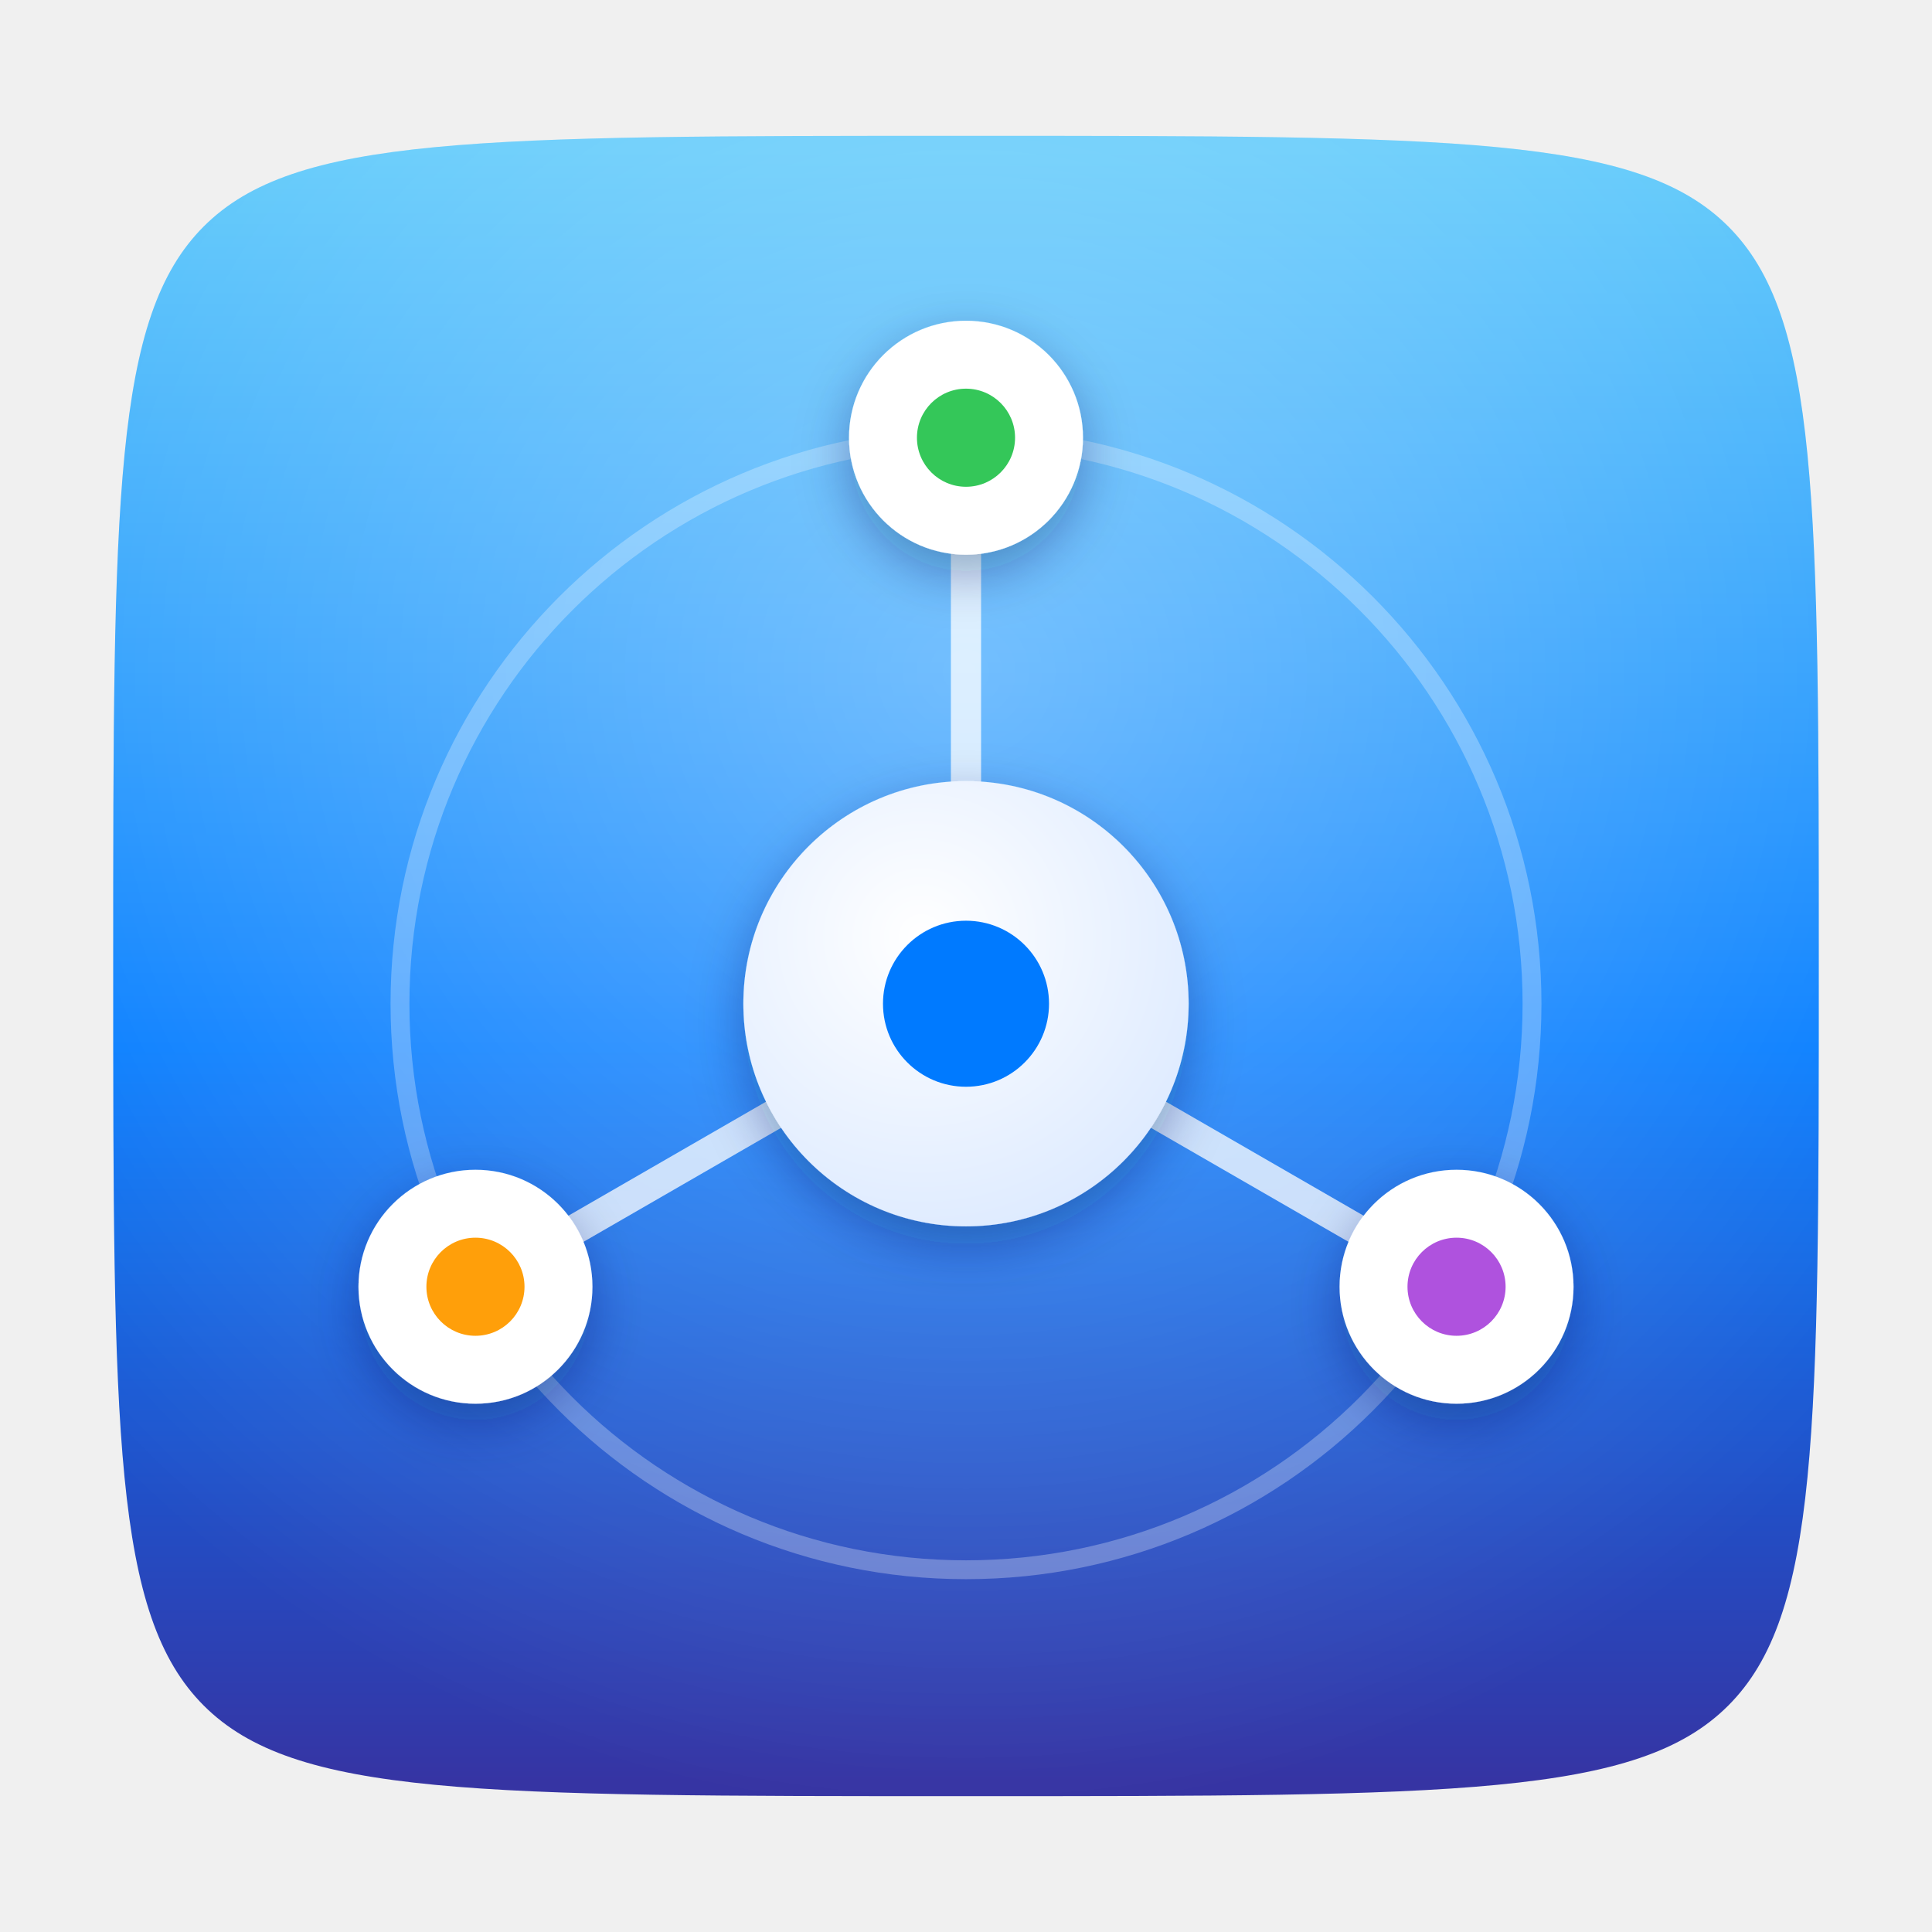
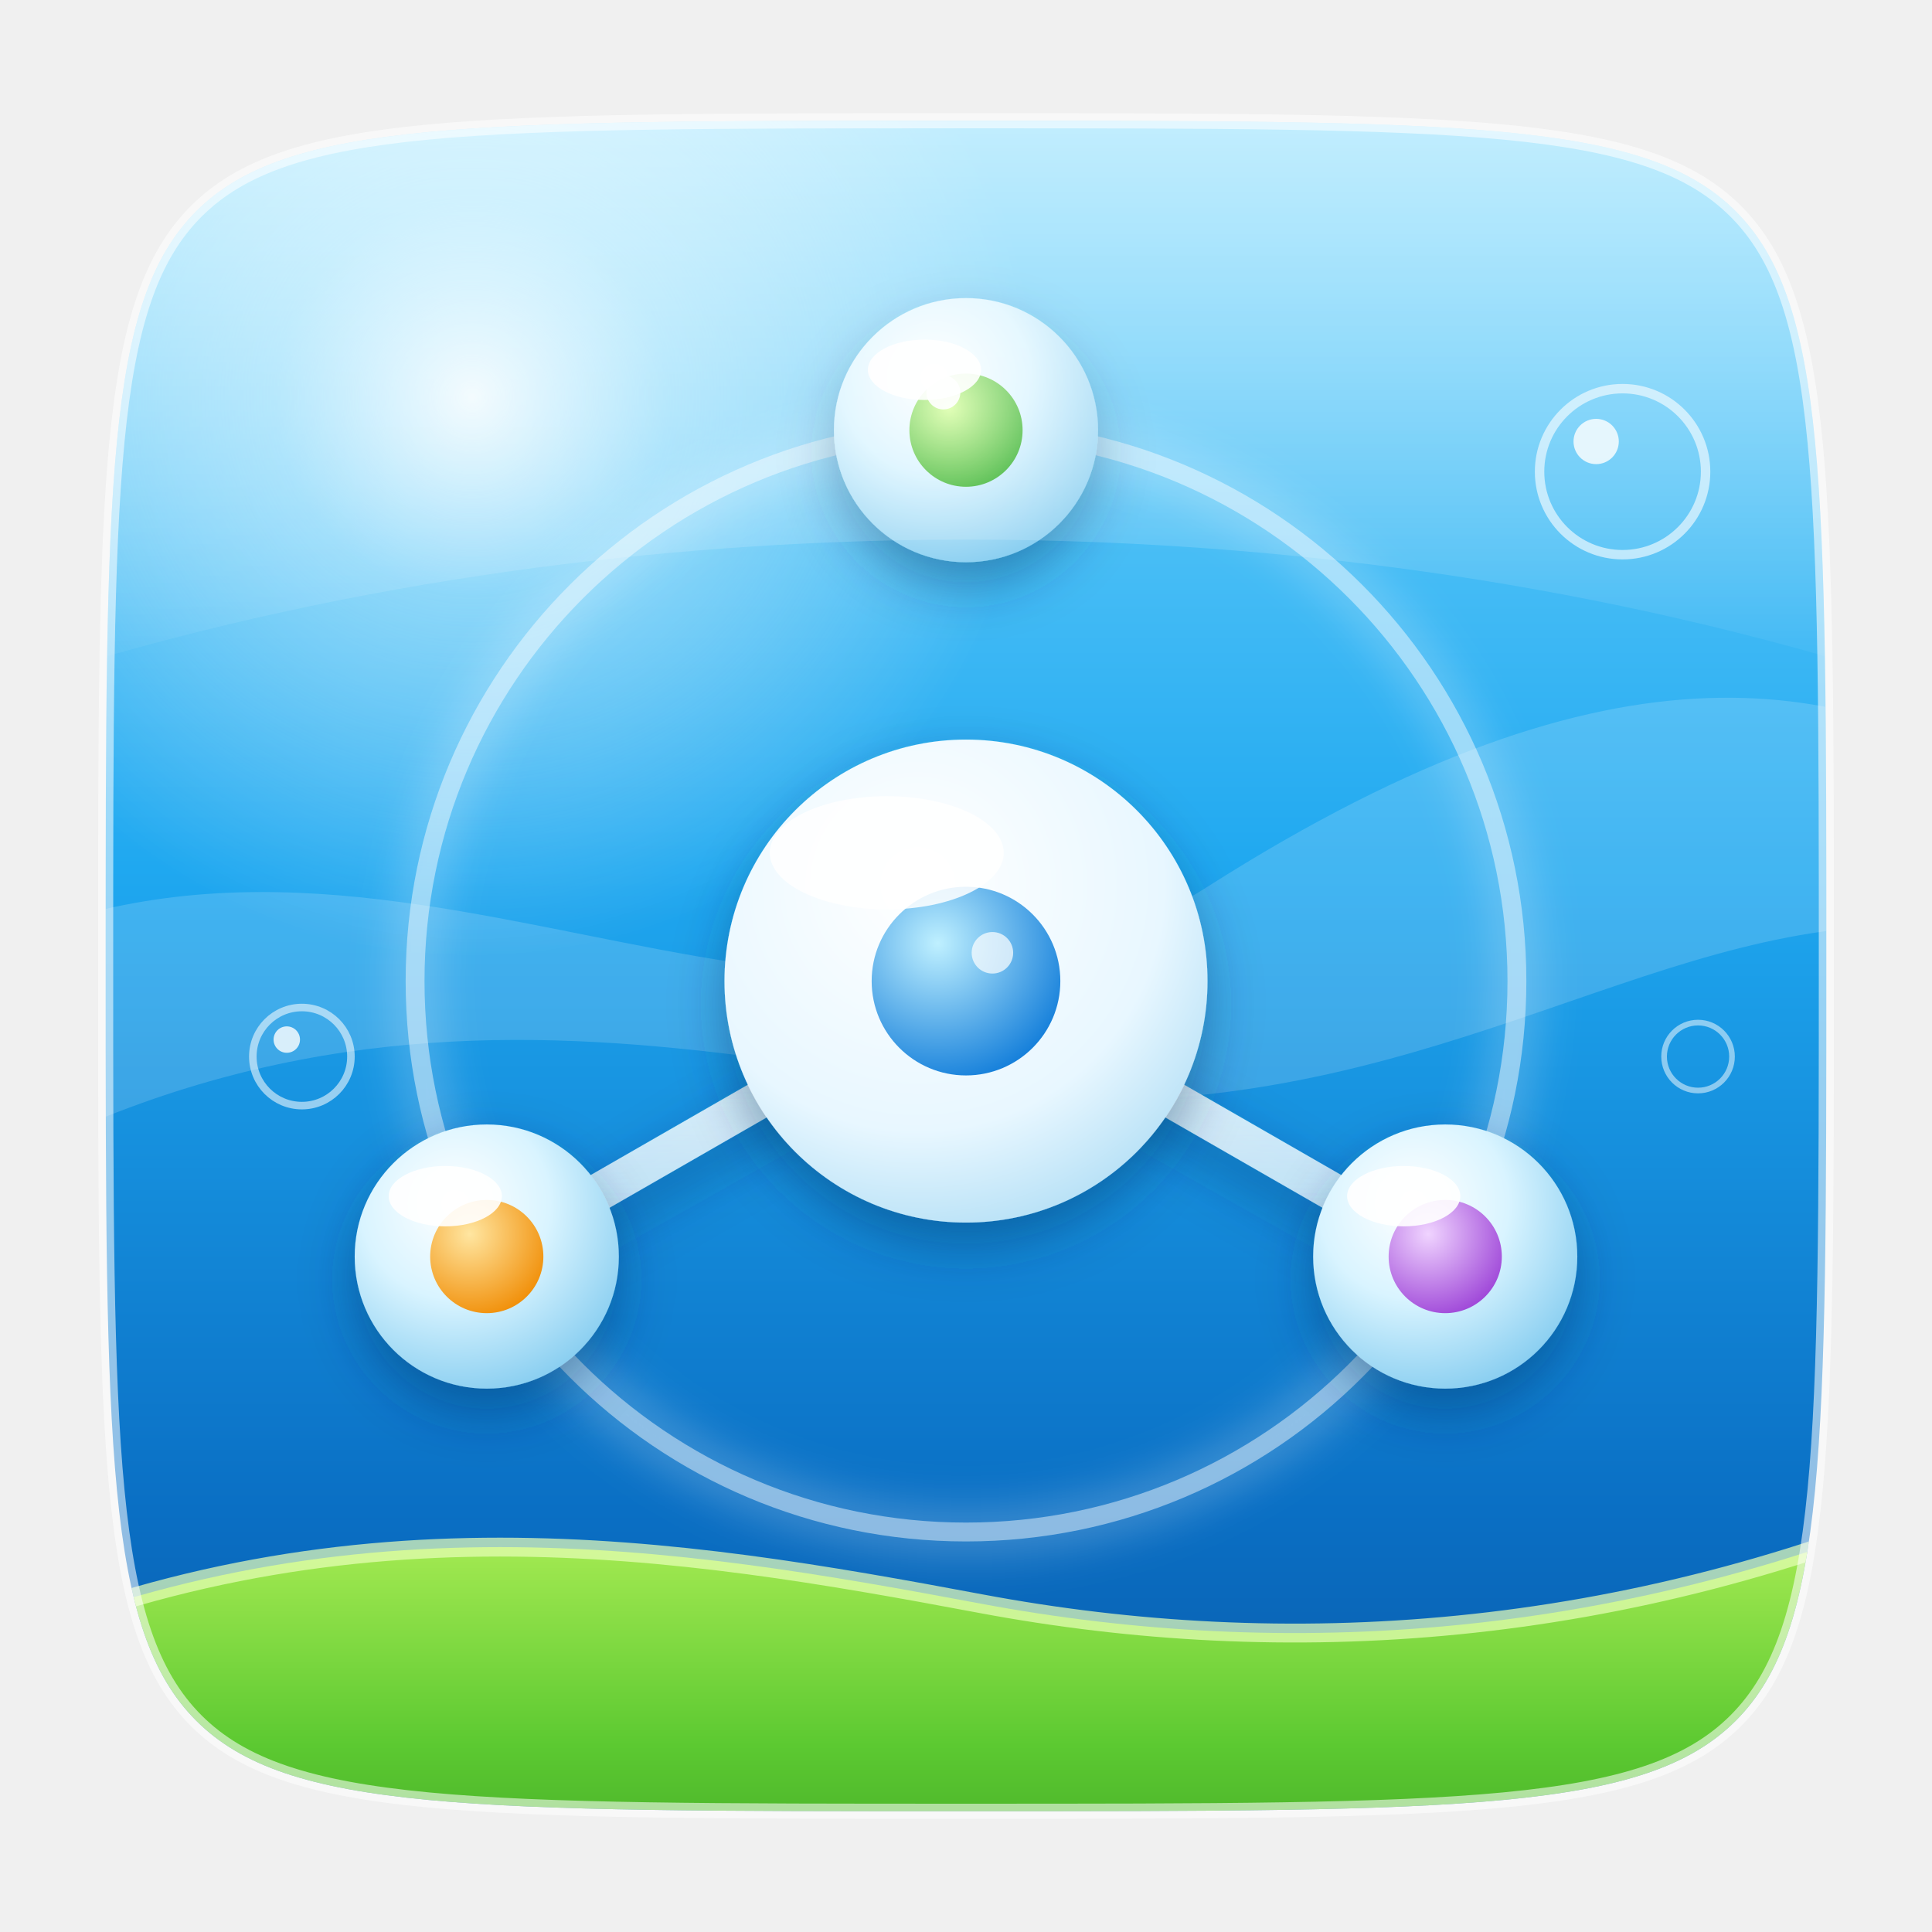
<svg xmlns="http://www.w3.org/2000/svg" viewBox="0 0 1024 1024">
  <defs>
-     <linearGradient id="bg" x1="0" y1="0" x2="0" y2="1">
-       <stop offset="0" stop-color="#5ac8fa" />
-       <stop offset="0.55" stop-color="#007aff" />
-       <stop offset="1" stop-color="#3634a3" />
+     <linearGradient id="tile" x1="0" y1="0" x2="0" y2="1">
+       <stop offset="0" stop-color="#8fe3ff" />
+       <stop offset="0.45" stop-color="#1fa8f0" />
+       <stop offset="0.78" stop-color="#0a6fc4" />
+       <stop offset="1" stop-color="#0b4f9a" />
    </linearGradient>
-     <radialGradient id="glow" cx="0.5" cy="0.32" r="0.7">
-       <stop offset="0" stop-color="#fff" stop-opacity="0.35" />
+     <linearGradient id="grass" x1="0" y1="0" x2="0" y2="1">
+       <stop offset="0" stop-color="#b6f25a" />
+       <stop offset="0.5" stop-color="#5cc931" />
+       <stop offset="1" stop-color="#2e8f1f" />
+     </linearGradient>
+     <linearGradient id="gloss" x1="0" y1="0" x2="0" y2="1">
+       <stop offset="0" stop-color="#fff" stop-opacity="0.95" />
+       <stop offset="1" stop-color="#fff" stop-opacity="0.08" />
+     </linearGradient>
+     <radialGradient id="sun" cx="0.5" cy="0.5" r="0.5">
+       <stop offset="0" stop-color="#fff" stop-opacity="0.9" />
+       <stop offset="0.35" stop-color="#e9fbff" stop-opacity="0.45" />
      <stop offset="1" stop-color="#fff" stop-opacity="0" />
    </radialGradient>
-     <radialGradient id="core" cx="0.4" cy="0.35" r="0.75">
+     <radialGradient id="orb" cx="0.38" cy="0.3" r="0.8">
      <stop offset="0" stop-color="#ffffff" />
-       <stop offset="1" stop-color="#dbe9ff" />
+       <stop offset="0.45" stop-color="#d9f4ff" />
+       <stop offset="1" stop-color="#7cc8ee" />
    </radialGradient>
-     <filter id="shadow" x="-20%" y="-20%" width="140%" height="140%">
-       <feDropShadow dx="0" dy="10" stdDeviation="14" flood-color="#0b1a5c" flood-opacity="0.35" />
+     <radialGradient id="core" cx="0.4" cy="0.3" r="0.85">
+       <stop offset="0" stop-color="#ffffff" />
+       <stop offset="0.6" stop-color="#e8f7ff" />
+       <stop offset="1" stop-color="#9fd6f2" />
+     </radialGradient>
+     <radialGradient id="dotGreen" cx="0.35" cy="0.3" r="0.8">
+       <stop offset="0" stop-color="#d8ff9e" />
+       <stop offset="1" stop-color="#2fae2a" />
+     </radialGradient>
+     <radialGradient id="dotOrange" cx="0.35" cy="0.3" r="0.8">
+       <stop offset="0" stop-color="#ffe6a1" />
+       <stop offset="1" stop-color="#f08a00" />
+     </radialGradient>
+     <radialGradient id="dotViolet" cx="0.35" cy="0.3" r="0.8">
+       <stop offset="0" stop-color="#f0d4ff" />
+       <stop offset="1" stop-color="#9a3fd6" />
+     </radialGradient>
+     <radialGradient id="dotBlue" cx="0.35" cy="0.3" r="0.8">
+       <stop offset="0" stop-color="#bff0ff" />
+       <stop offset="1" stop-color="#0a78d8" />
+     </radialGradient>
+     <linearGradient id="link" x1="0" y1="0" x2="0" y2="1">
+       <stop offset="0" stop-color="#fff" stop-opacity="0.95" />
+       <stop offset="1" stop-color="#e2f6ff" stop-opacity="0.75" />
+     </linearGradient>
+     <filter id="drop" x="-30%" y="-30%" width="160%" height="160%">
+       <feDropShadow dx="0" dy="12" stdDeviation="14" flood-color="#04305e" flood-opacity="0.4" />
    </filter>
+     <filter id="glow" x="-50%" y="-50%" width="200%" height="200%">
+       <feGaussianBlur stdDeviation="10" />
+     </filter>
+     <clipPath id="clip">
+       <path d="M512 64c264 0 360 0 408 48s48 144 48 400 0 352-48 400-144 48-408 48-360 0-408-48S56 768 56 512s0-352 48-400S248 64 512 64z" />
+     </clipPath>
  </defs>
-   <path fill="url(#bg)" d="M512 72c260 0 356 0 404 48s48 144 48 392-0 344-48 392-144 48-404 48-356 0-404-48S60 760 60 512s0-344 48-392S252 72 512 72z" />
-   <path fill="url(#glow)" d="M512 72c260 0 356 0 404 48s48 144 48 392-0 344-48 392-144 48-404 48-356 0-404-48S60 760 60 512s0-344 48-392S252 72 512 72z" />
-   <ellipse cx="512" cy="532" rx="300" ry="300" fill="none" stroke="#fff" stroke-opacity="0.28" stroke-width="10" />
-   <g stroke="#fff" stroke-opacity="0.75" stroke-width="16" stroke-linecap="round">
-     <line x1="512" y1="532" x2="512" y2="232" />
-     <line x1="512" y1="532" x2="252" y2="682" />
-     <line x1="512" y1="532" x2="772" y2="682" />
+   <g clip-path="url(#clip)">
+     <rect width="1024" height="1024" fill="url(#tile)" />
+     <circle cx="250" cy="210" r="300" fill="url(#sun)" />
+     <path d="M-40 520C200 380 420 610 640 470S980 360 1080 420v80C930 460 820 560 640 580S240 470-40 640z" fill="#fff" opacity="0.16" />
+     <path d="M-20 880C180 790 360 820 520 850s340 20 524-60V1060H-20z" fill="url(#grass)" />
+     <path d="M-20 880C180 790 360 820 520 850s340 20 524-60" fill="none" stroke="#e8ffb8" stroke-width="10" opacity="0.7" />
+     <g fill="none" stroke="#fff">
+       <circle cx="860" cy="250" r="44" stroke-width="5" opacity="0.6" />
+       <circle cx="160" cy="560" r="26" stroke-width="4" opacity="0.55" />
+       <circle cx="900" cy="560" r="18" stroke-width="3" opacity="0.5" />
+     </g>
+     <circle cx="846" cy="234" r="12" fill="#fff" opacity="0.8" />
+     <circle cx="152" cy="551" r="7" fill="#fff" opacity="0.8" />
  </g>
-   <g filter="url(#shadow)">
-     <circle cx="512" cy="232" r="62" fill="#fff" />
-     <circle cx="252" cy="682" r="62" fill="#fff" />
-     <circle cx="772" cy="682" r="62" fill="#fff" />
-     <circle cx="512" cy="532" r="118" fill="url(#core)" />
+   <circle cx="512" cy="520" r="292" fill="none" stroke="#fff" stroke-opacity="0.45" stroke-width="10" />
+   <circle cx="512" cy="520" r="292" fill="none" stroke="#fff" stroke-opacity="0.18" stroke-width="28" filter="url(#glow)" />
+   <g stroke="url(#link)" stroke-width="20" stroke-linecap="round" filter="url(#drop)">
+     <line x1="512" y1="520" x2="512" y2="228" />
+     <line x1="512" y1="520" x2="258" y2="666" />
+     <line x1="512" y1="520" x2="766" y2="666" />
  </g>
-   <circle cx="512" cy="232" r="26" fill="#34c759" />
-   <circle cx="252" cy="682" r="26" fill="#ff9f0a" />
-   <circle cx="772" cy="682" r="26" fill="#af52de" />
-   <circle cx="512" cy="532" r="44" fill="#007aff" />
+   <g filter="url(#drop)">
+     <circle cx="512" cy="228" r="70" fill="url(#orb)" />
+     <circle cx="258" cy="666" r="70" fill="url(#orb)" />
+     <circle cx="766" cy="666" r="70" fill="url(#orb)" />
+     <circle cx="512" cy="520" r="128" fill="url(#core)" />
+   </g>
+   <circle cx="512" cy="228" r="30" fill="url(#dotGreen)" />
+   <circle cx="258" cy="666" r="30" fill="url(#dotOrange)" />
+   <circle cx="766" cy="666" r="30" fill="url(#dotViolet)" />
+   <circle cx="512" cy="520" r="50" fill="url(#dotBlue)" />
+   <g fill="#fff">
+     <ellipse cx="490" cy="196" rx="30" ry="16" opacity="0.9" />
+     <ellipse cx="236" cy="634" rx="30" ry="16" opacity="0.9" />
+     <ellipse cx="744" cy="634" rx="30" ry="16" opacity="0.9" />
+     <ellipse cx="470" cy="452" rx="62" ry="30" opacity="0.85" />
+     <circle cx="500" cy="208" r="9" opacity="0.9" />
+     <circle cx="526" cy="505" r="11" opacity="0.7" />
+   </g>
+   <path clip-path="url(#clip)" d="M56 112C56 80 80 64 120 64h784c40 0 64 16 64 48v236C800 300 640 286 512 286S224 300 56 348z" fill="url(#gloss)" opacity="0.55" />
+   <path d="M512 64c264 0 360 0 408 48s48 144 48 400 0 352-48 400-144 48-408 48-360 0-408-48S56 768 56 512s0-352 48-400S248 64 512 64z" fill="none" stroke="#fff" stroke-opacity="0.55" stroke-width="8" />
</svg>
